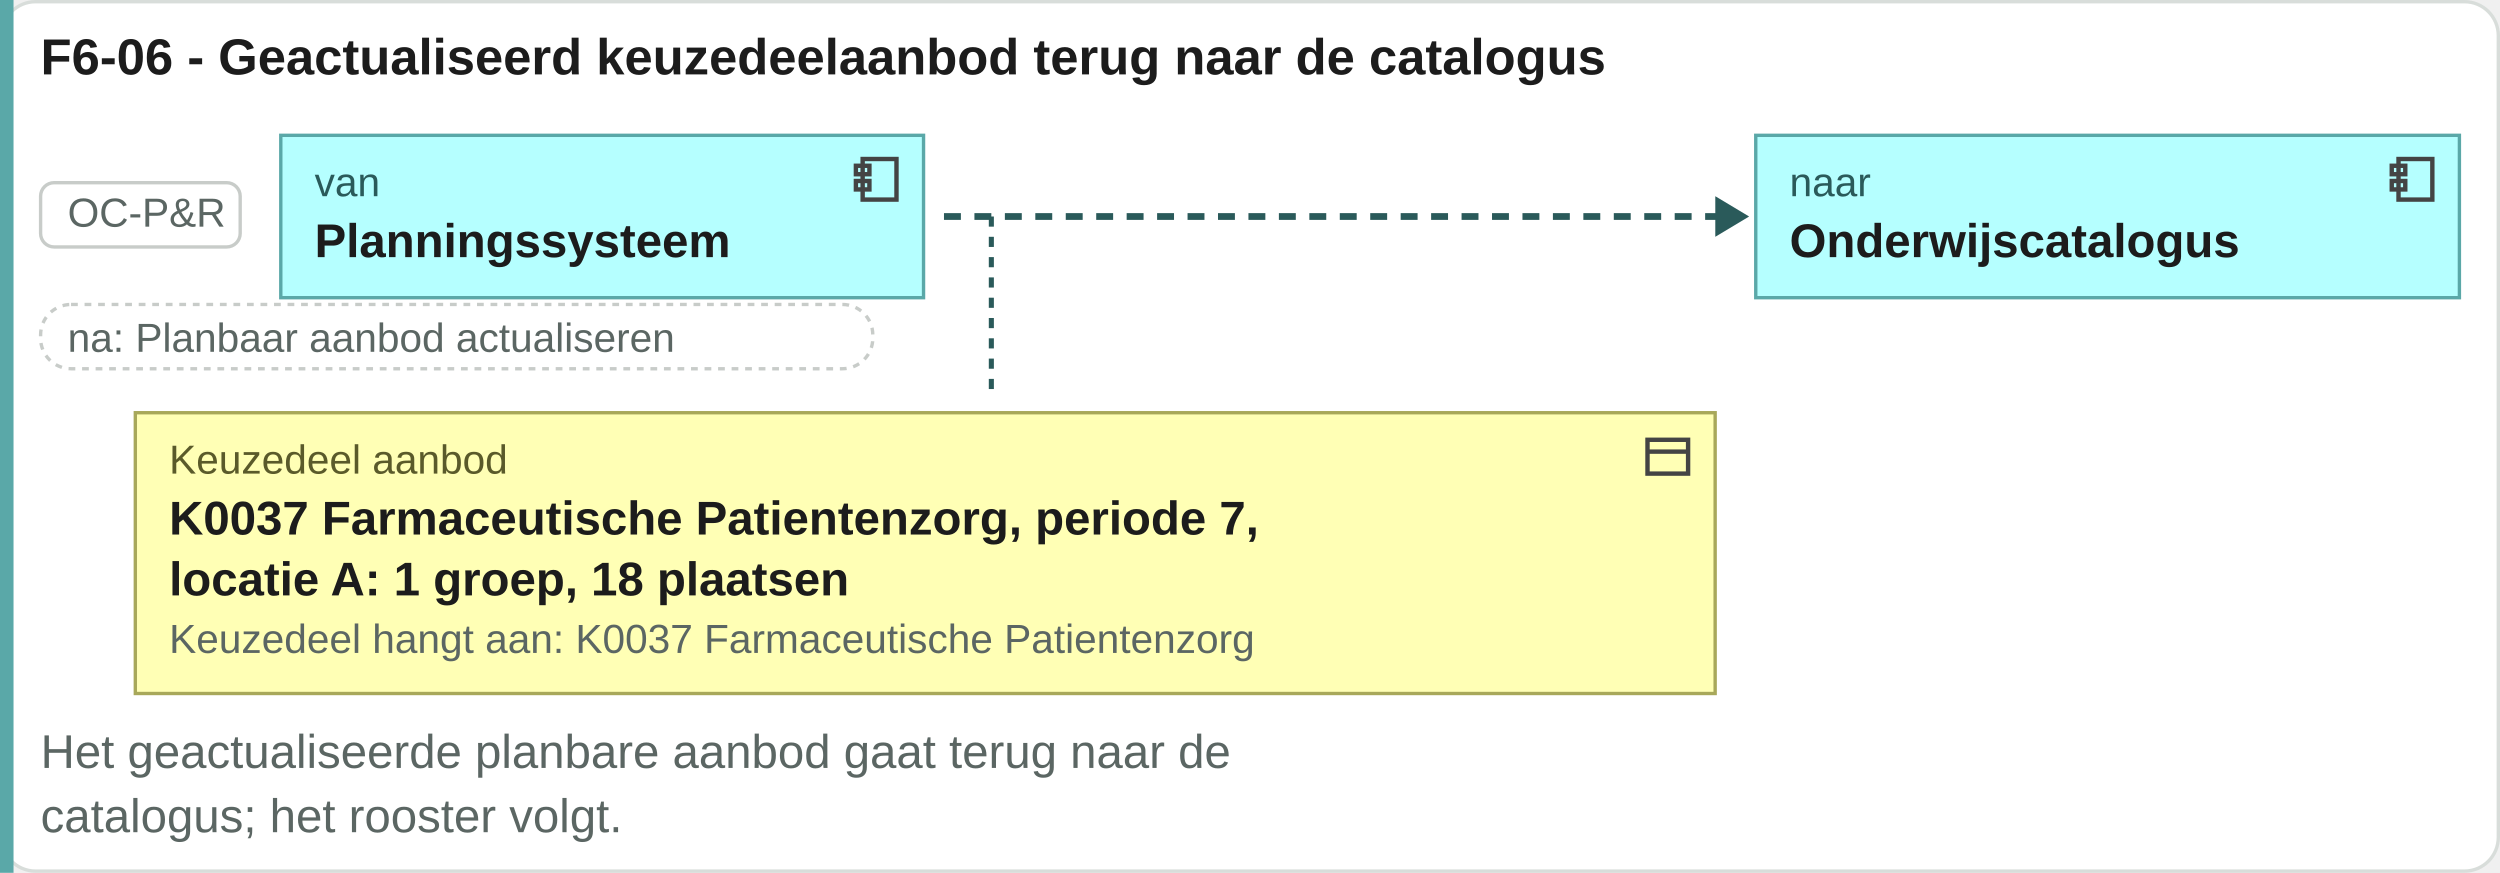
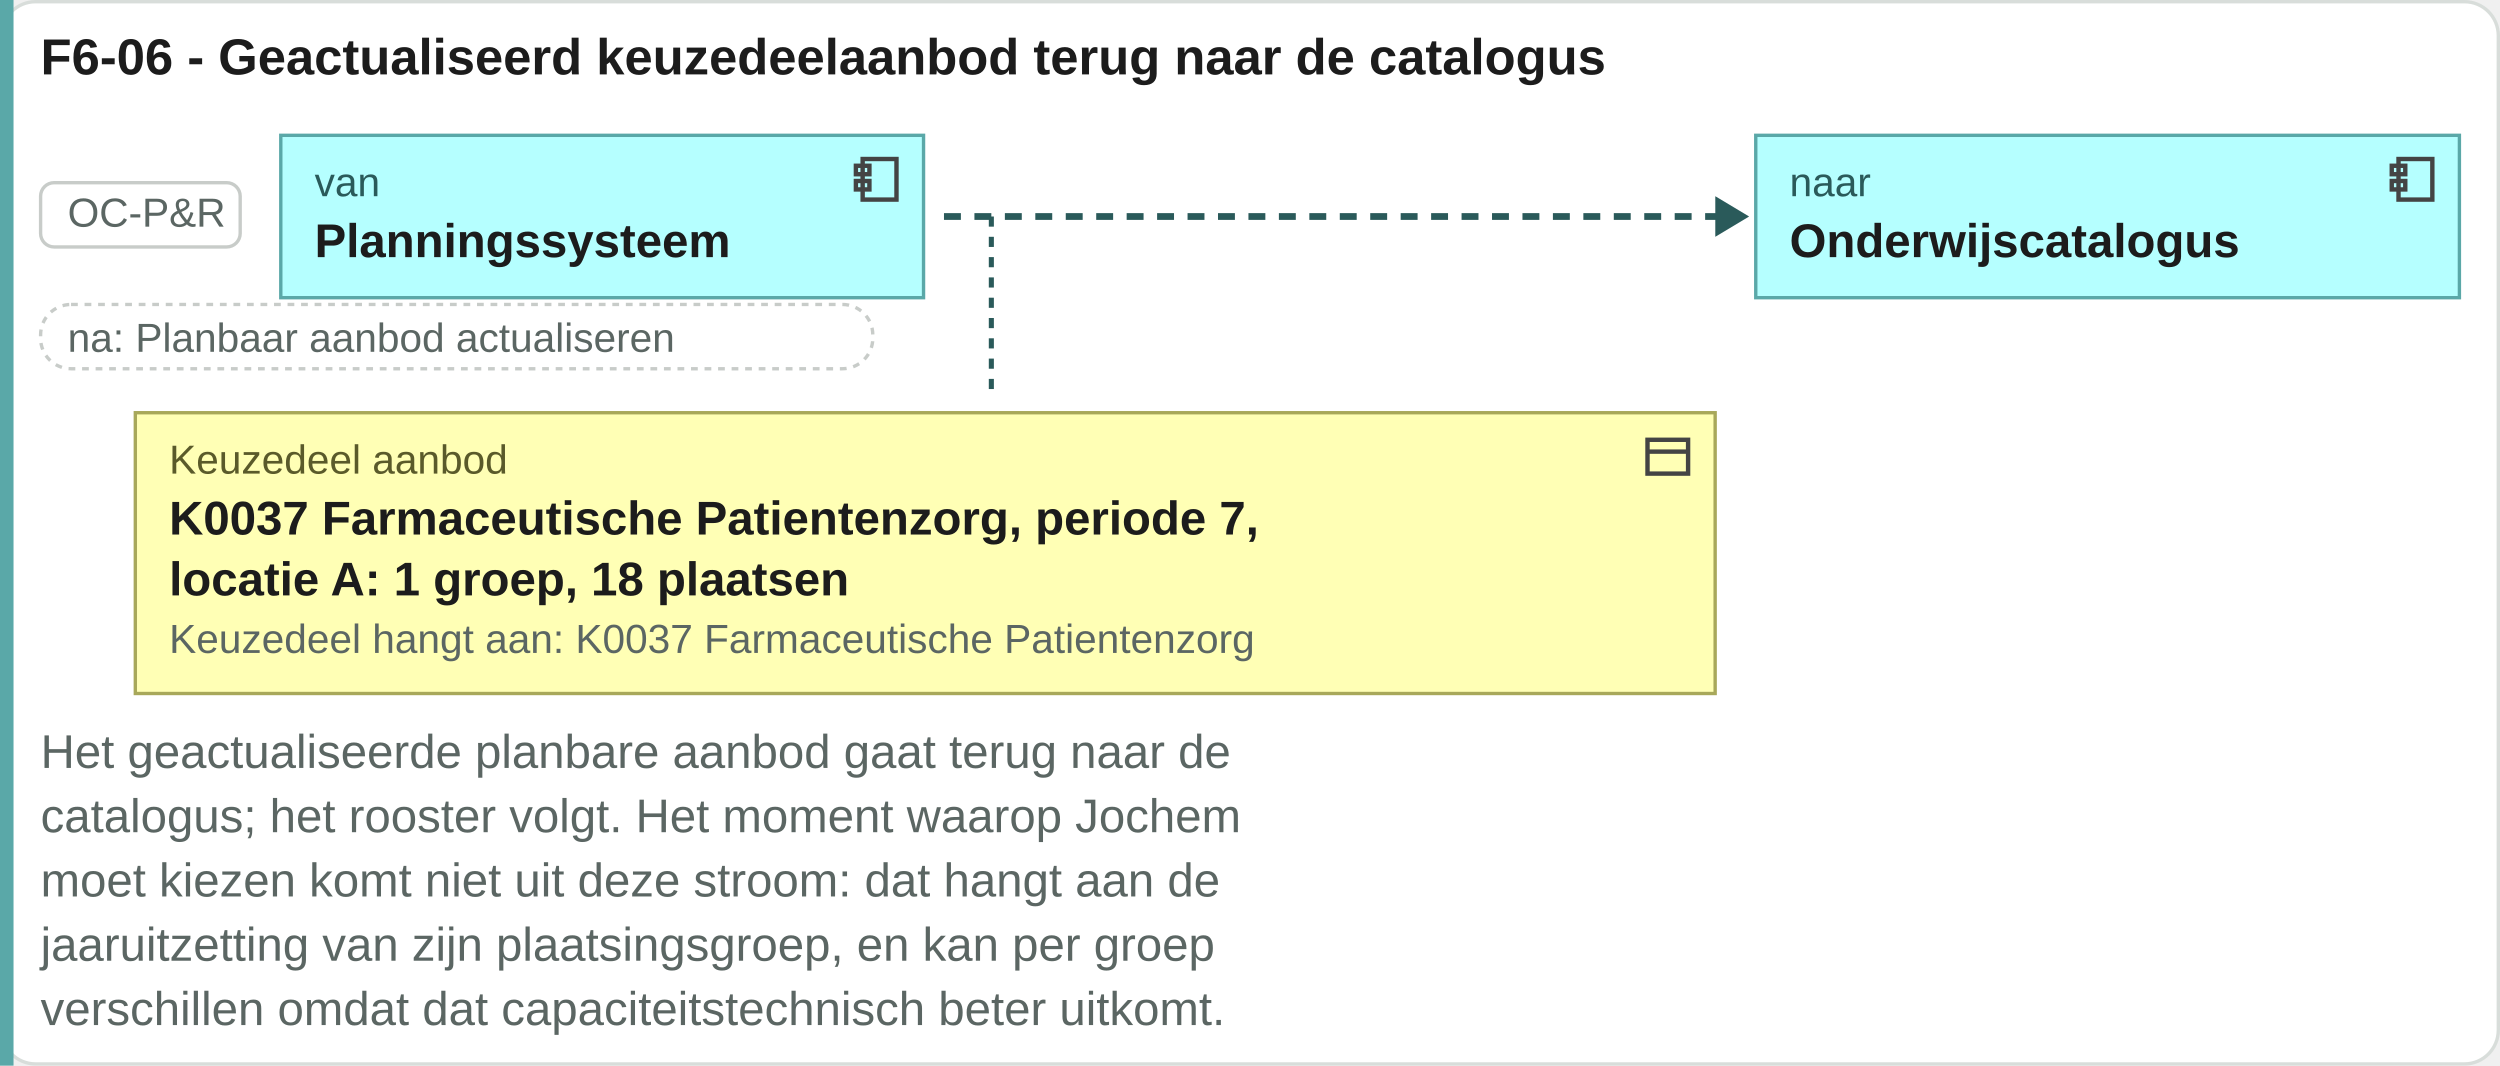
- <svg xmlns="http://www.w3.org/2000/svg" viewBox="0 0 739 258" width="739" height="258">
-   <rect x="0.5" y="0.5" width="738" height="257" rx="10" fill="#ffffff" stroke="#d8ddda" />
+ <svg xmlns="http://www.w3.org/2000/svg" viewBox="0 0 739 315" width="739" height="315">
+   <rect x="0.5" y="0.5" width="738" height="314" rx="10" fill="#ffffff" stroke="#d8ddda" />
  <text x="12" y="22" font-family="Arial, Helvetica, sans-serif" font-size="15" font-weight="bold" fill="#1c1c1c" text-anchor="start">F6-06 - Geactualiseerd keuzedeelaanbod terug naar de catalogus</text>
-   <rect x="0" y="0" width="4" height="258" fill="#5aa8a8" />
+   <rect x="0" y="0" width="4" height="315" fill="#5aa8a8" />
  <rect x="12" y="54" width="59" height="19" rx="4" fill="#ffffff" stroke="#c8ccc9" />
  <text x="20" y="67" font-family="Arial, Helvetica, sans-serif" font-size="12" fill="#5b6663" text-anchor="start">OC-P&amp;R</text>
  <rect x="83" y="40" width="190" height="48" rx="0" fill="#b5ffff" stroke="#5aa8a8" />
  <g transform="translate(251,45)" fill="none" stroke="#444" stroke-width="1.3">
    <rect x="4" y="2" width="10" height="12" />
    <rect x="2" y="4" width="4" height="2.5" />
    <rect x="2" y="8.5" width="4" height="2.5" />
  </g>
  <text x="93" y="58" font-family="Arial, Helvetica, sans-serif" font-size="12" fill="#2a5a5a" text-anchor="start">van</text>
  <text x="93" y="76" font-family="Arial, Helvetica, sans-serif" font-size="14" font-weight="bold" fill="#1c1c1c" text-anchor="start">Planningssysteem</text>
  <path d="M279.04 64H509.04" stroke="#2a5a5a" stroke-width="2" stroke-dasharray="5 4" />
  <path d="M507.04 58l10 6-10 6z" fill="#2a5a5a" />
  <rect x="519" y="40" width="208" height="48" rx="0" fill="#b5ffff" stroke="#5aa8a8" />
  <g transform="translate(705,45)" fill="none" stroke="#444" stroke-width="1.3">
    <rect x="4" y="2" width="10" height="12" />
    <rect x="2" y="4" width="4" height="2.5" />
    <rect x="2" y="8.5" width="4" height="2.5" />
  </g>
  <text x="529" y="58" font-family="Arial, Helvetica, sans-serif" font-size="12" fill="#2a5a5a" text-anchor="start">naar</text>
  <text x="529" y="76" font-family="Arial, Helvetica, sans-serif" font-size="14" font-weight="bold" fill="#1c1c1c" text-anchor="start">Onderwijscatalogus</text>
  <rect x="12" y="90" width="246" height="19" rx="9" fill="#ffffff" stroke="#c8ccc9" stroke-dasharray="2 2" />
  <text x="20" y="104" font-family="Arial, Helvetica, sans-serif" font-size="12" fill="#5b6663" text-anchor="start">na: Planbaar aanbod actualiseren</text>
  <path d="M293.04 64V118" stroke="#2a5a5a" stroke-width="1.5" stroke-dasharray="3 3" />
  <rect x="40" y="122" width="467" height="83" rx="0" fill="#ffffb5" stroke="#a8a85a" />
  <g transform="translate(485,127)" fill="none" stroke="#444" stroke-width="1.3">
    <rect x="2" y="3" width="12" height="10" />
    <path d="M2 6.5h12" />
  </g>
  <text x="50" y="140" font-family="Arial, Helvetica, sans-serif" font-size="12" fill="#5a5a2a" text-anchor="start">Keuzedeel aanbod</text>
  <text x="50" y="158" font-family="Arial, Helvetica, sans-serif" font-size="14" font-weight="bold" fill="#1c1c1c" text-anchor="start">K0037 Farmaceutische Patientenzorg, periode 7,</text>
  <text x="50" y="176" font-family="Arial, Helvetica, sans-serif" font-size="14" font-weight="bold" fill="#1c1c1c" text-anchor="start">locatie A: 1 groep, 18 plaatsen</text>
  <text x="50" y="193" font-family="Arial, Helvetica, sans-serif" font-size="12" fill="#5b6663" text-anchor="start">Keuzedeel hangt aan: K0037 Farmaceutische Patientenzorg</text>
  <text x="12" y="227" font-family="Arial, Helvetica, sans-serif" font-size="14" fill="#5b6663" text-anchor="start">Het geactualiseerde planbare aanbod gaat terug naar de</text>
-   <text x="12" y="246" font-family="Arial, Helvetica, sans-serif" font-size="14" fill="#5b6663" text-anchor="start">catalogus; het rooster volgt.</text>
+   <text x="12" y="246" font-family="Arial, Helvetica, sans-serif" font-size="14" fill="#5b6663" text-anchor="start">catalogus; het rooster volgt. Het moment waarop Jochem</text>
+   <text x="12" y="265" font-family="Arial, Helvetica, sans-serif" font-size="14" fill="#5b6663" text-anchor="start">moet kiezen komt niet uit deze stroom: dat hangt aan de</text>
+   <text x="12" y="284" font-family="Arial, Helvetica, sans-serif" font-size="14" fill="#5b6663" text-anchor="start">jaaruitzetting van zijn plaatsingsgroep, en kan per groep</text>
+   <text x="12" y="303" font-family="Arial, Helvetica, sans-serif" font-size="14" fill="#5b6663" text-anchor="start">verschillen omdat dat capaciteitstechnisch beter uitkomt.</text>
</svg>
